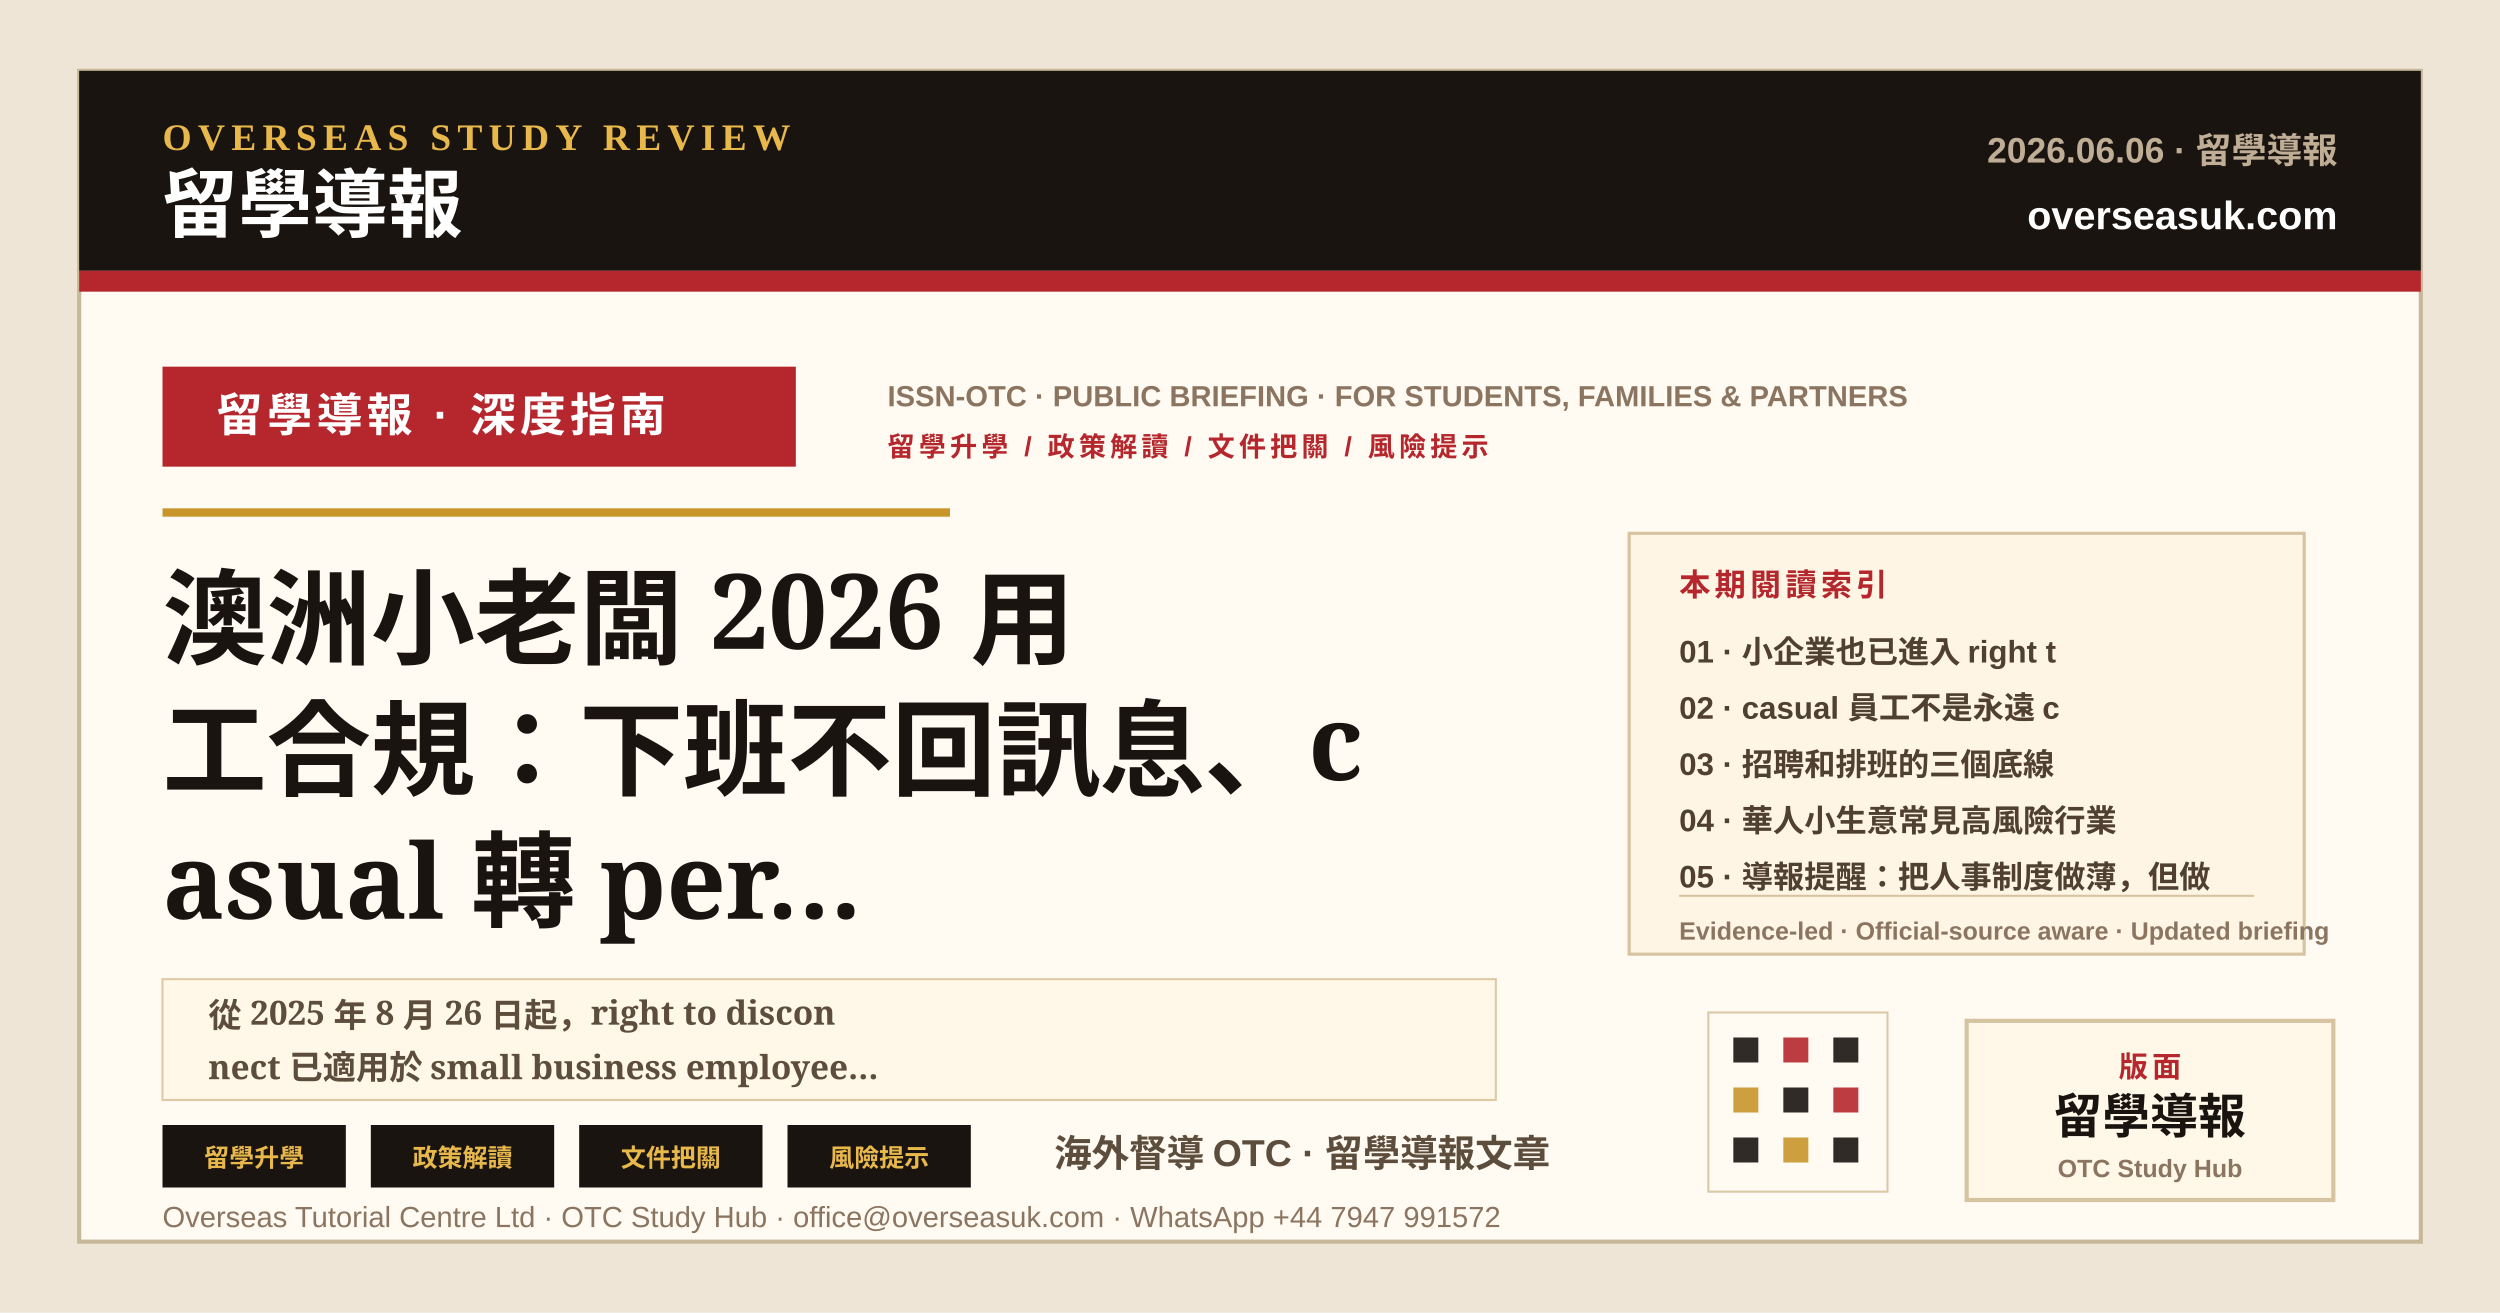
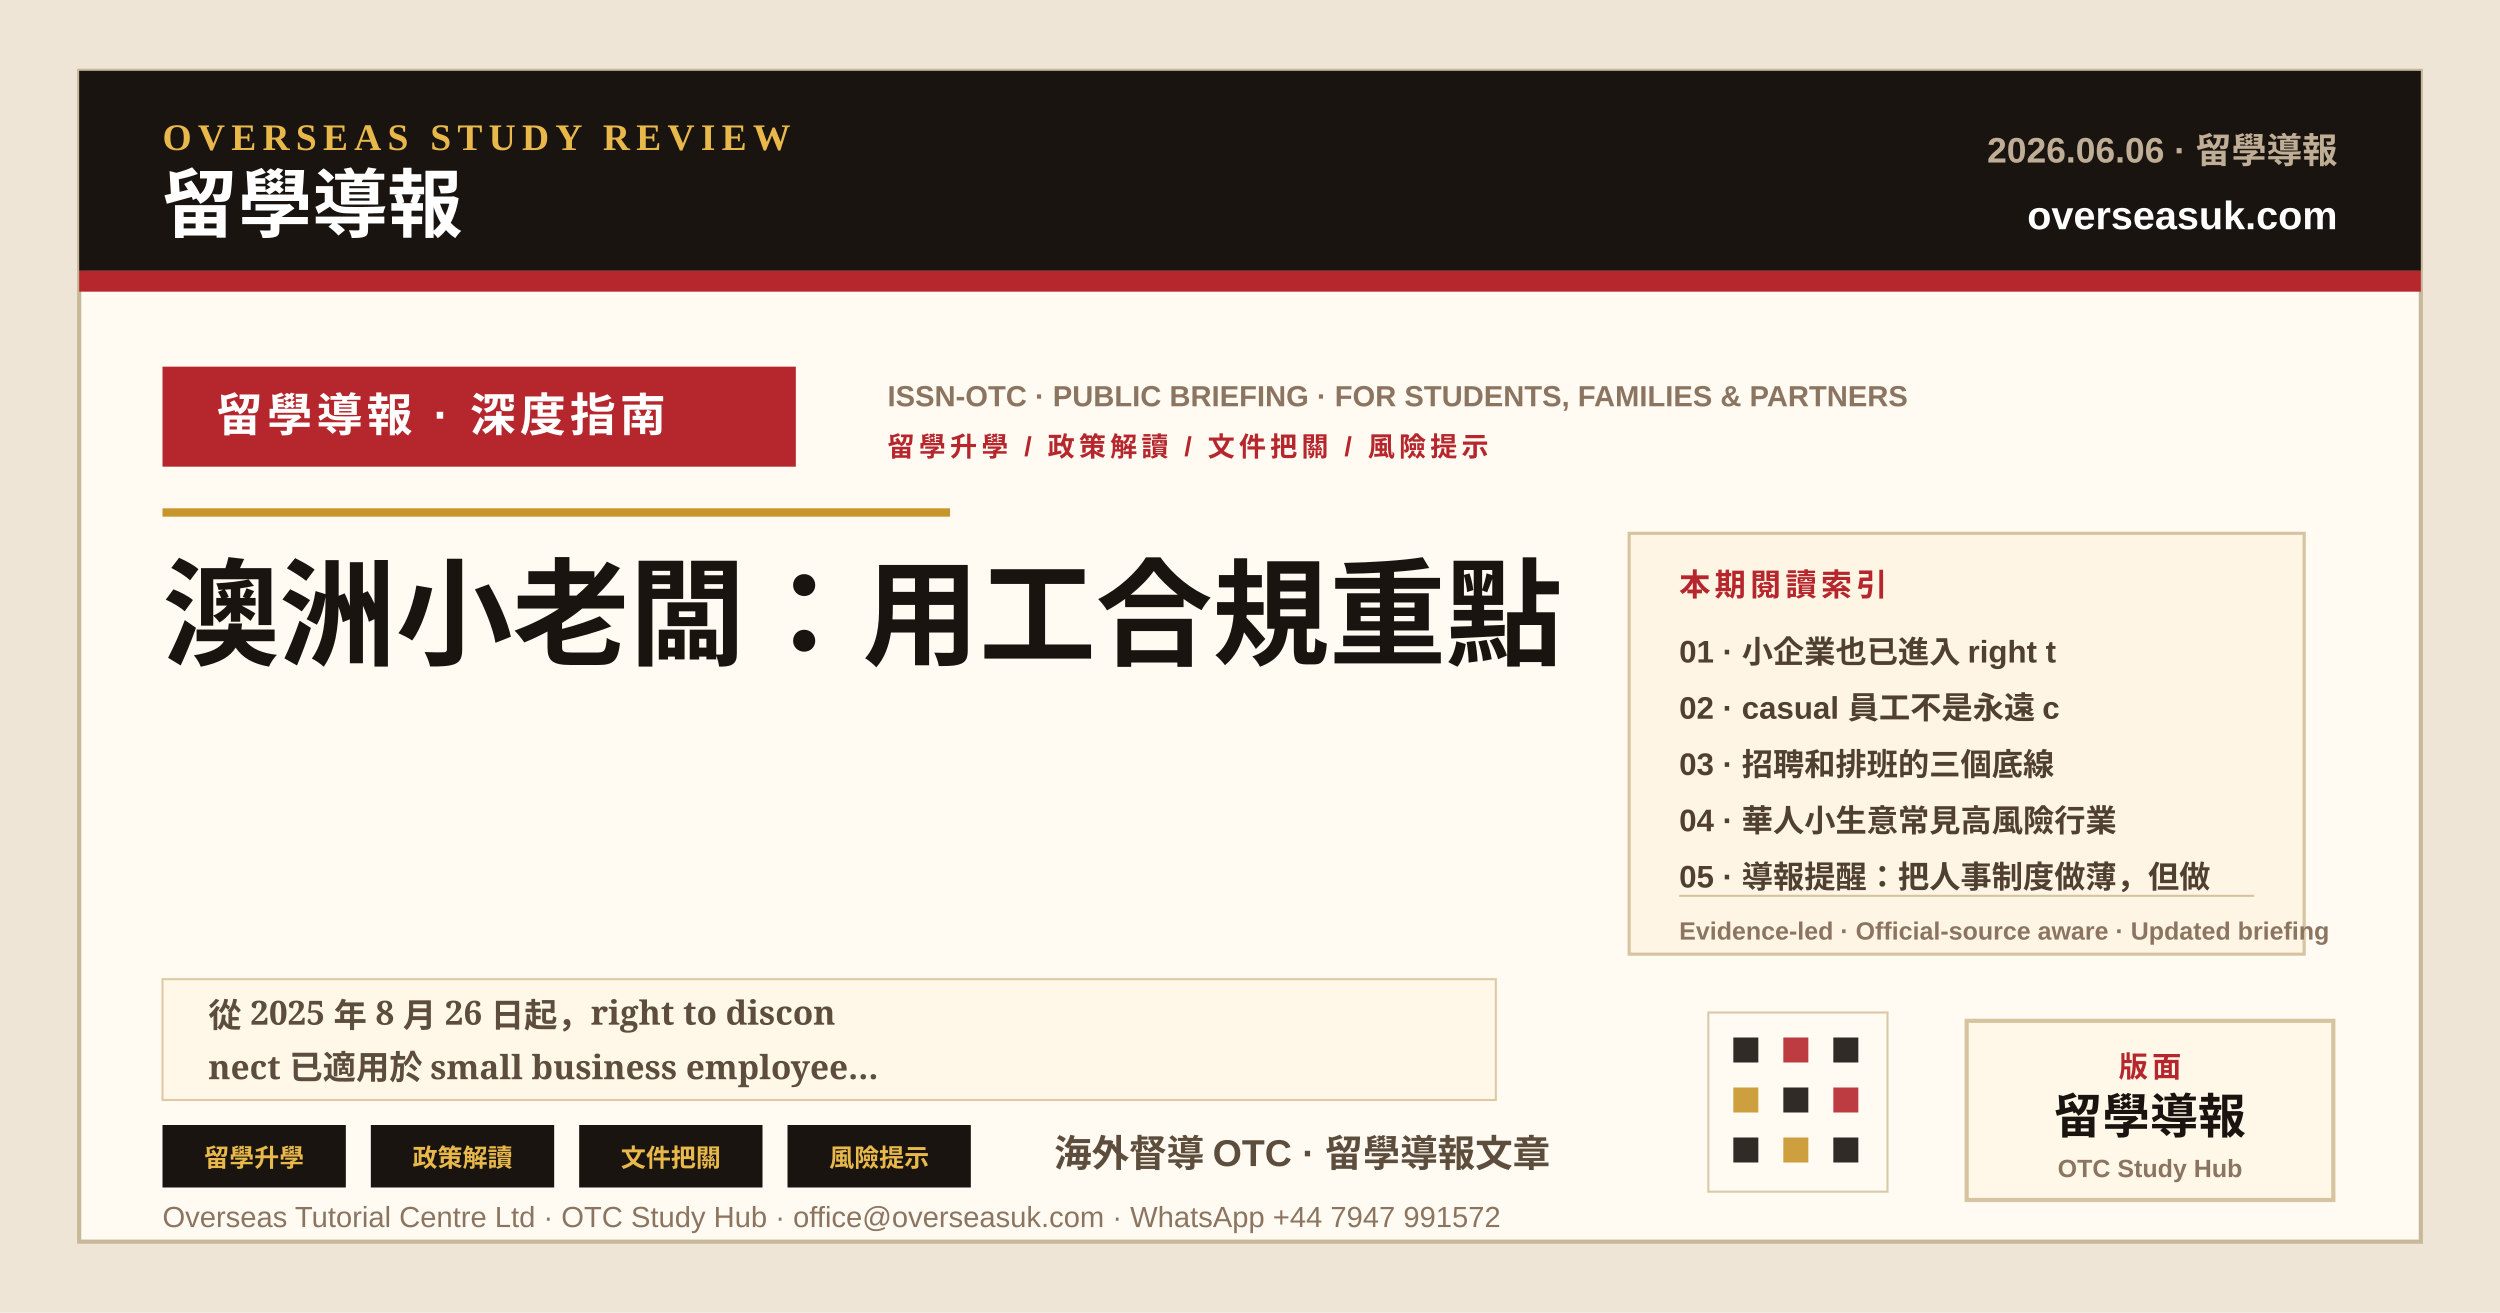
<svg xmlns="http://www.w3.org/2000/svg" width="1200" height="630" viewBox="0 0 1200 630">
  <rect width="1200" height="630" fill="#efe5d6" />
  <rect x="38" y="34" width="1124" height="562" fill="#fffaf2" stroke="#c8b89a" stroke-width="2" />
  <rect x="38" y="34" width="1124" height="96" fill="#1a1410" />
  <rect x="38" y="130" width="1124" height="10" fill="#b5272d" />
  <text x="78" y="72" fill="#e8b84b" font-family="Georgia, 'Times New Roman', serif" font-size="18" font-weight="700" letter-spacing="3">OVERSEAS STUDY REVIEW</text>
  <text x="78" y="111" fill="#ffffff" font-family="'Noto Serif TC', 'Songti TC', Georgia, serif" font-size="36" font-weight="900">留學導報</text>
  <text x="1122" y="78" text-anchor="end" fill="#bfae95" font-family="'Noto Sans TC', Arial, sans-serif" font-size="17" font-weight="700">2026.06.06 · 留學導報</text>
  <text x="1122" y="110" text-anchor="end" fill="#ffffff" font-family="'Noto Sans TC', Arial, sans-serif" font-size="19" font-weight="800">overseasuk.com</text>
  <rect x="78" y="176" width="304" height="48" fill="#b5272d" />
  <text x="104" y="207" fill="#ffffff" font-family="'Noto Sans TC', Arial, sans-serif" font-size="22" font-weight="900" letter-spacing="2">留學導報 · 深度指南</text>
  <text x="426" y="195" fill="#8b7560" font-family="'Noto Sans TC', Arial, sans-serif" font-size="14" font-weight="800">ISSN-OTC · PUBLIC BRIEFING · FOR STUDENTS, FAMILIES &amp; PARTNERS</text>
  <text x="426" y="219" fill="#b5272d" font-family="'Noto Sans TC', Arial, sans-serif" font-size="13" font-weight="900" letter-spacing="2">留學升學  /  政策解讀  /  文件把關  /  風險提示</text>
  <line x1="78" y1="246" x2="456" y2="246" stroke="#c8952a" stroke-width="4" />
-   <text x="78" y="315" fill="#1a1410" font-family="'Noto Serif TC', 'Songti TC', Georgia, serif" font-size="50" font-weight="900">澳洲小老闆 2026 用</text>
-   <text x="78" y="378" fill="#1a1410" font-family="'Noto Serif TC', 'Songti TC', Georgia, serif" font-size="50" font-weight="900">工合規：下班不回訊息、c</text>
-   <text x="78" y="441" fill="#1a1410" font-family="'Noto Serif TC', 'Songti TC', Georgia, serif" font-size="50" font-weight="900">asual 轉 per…</text>
+   <text x="78" y="315" fill="#1a1410" font-family="'Noto Serif TC', 'Songti TC', Georgia, serif" font-size="56" font-weight="900">澳洲小老闆：用工合規重點</text>
  <rect x="782" y="256" width="324" height="202" fill="#fff5e5" stroke="#d6c39f" stroke-width="1.5" />
  <text x="806" y="286" fill="#b5272d" font-family="'Noto Sans TC', Arial, sans-serif" font-size="15" font-weight="900" letter-spacing="2">本期閱讀索引</text>
  <text x="806" y="318" fill="#4f4032" font-family="'Noto Sans TC', Arial, sans-serif" font-size="15" font-weight="800">01 · 小企業也已進入 right t</text>
  <text x="806" y="345" fill="#4f4032" font-family="'Noto Sans TC', Arial, sans-serif" font-size="15" font-weight="800">02 · casual 員工不是永遠 c</text>
  <text x="806" y="372" fill="#4f4032" font-family="'Noto Sans TC', Arial, sans-serif" font-size="15" font-weight="800">03 · 招聘和排班的三個底線</text>
  <text x="806" y="399" fill="#4f4032" font-family="'Noto Sans TC', Arial, sans-serif" font-size="15" font-weight="800">04 · 華人小生意常見高風險行業</text>
  <text x="806" y="426" fill="#4f4032" font-family="'Noto Sans TC', Arial, sans-serif" font-size="15" font-weight="800">05 · 導報提醒：把人事制度做薄，但做</text>
  <line x1="806" y1="430" x2="1082" y2="430" stroke="#d6c39f" stroke-width="1" />
  <text x="806" y="451" fill="#8b7560" font-family="'Noto Sans TC', Arial, sans-serif" font-size="12" font-weight="700">Evidence-led · Official-source aware · Updated briefing</text>
  <rect x="78" y="470" width="640" height="58" fill="#fff7e8" stroke="#dec9a4" stroke-width="1" />
  <text x="100" y="493" fill="#5d4d3c" font-family="'Noto Serif TC', 'Songti TC', Georgia, serif" font-size="16" font-weight="600">從 2025 年 8 月 26 日起，right to discon</text>
  <text x="100" y="518" fill="#5d4d3c" font-family="'Noto Serif TC', 'Songti TC', Georgia, serif" font-size="16" font-weight="600">nect 已適用於 small business employee…</text>
  <rect x="78" y="540" width="88" height="30" fill="#1a1410" />
  <text x="122" y="560" text-anchor="middle" fill="#e8b84b" font-family="'Noto Sans TC', Arial, sans-serif" font-size="12" font-weight="900">留學升學</text>
  <rect x="178" y="540" width="88" height="30" fill="#1a1410" />
  <text x="222" y="560" text-anchor="middle" fill="#e8b84b" font-family="'Noto Sans TC', Arial, sans-serif" font-size="12" font-weight="900">政策解讀</text>
  <rect x="278" y="540" width="88" height="30" fill="#1a1410" />
  <text x="322" y="560" text-anchor="middle" fill="#e8b84b" font-family="'Noto Sans TC', Arial, sans-serif" font-size="12" font-weight="900">文件把關</text>
  <rect x="378" y="540" width="88" height="30" fill="#1a1410" />
  <text x="422" y="560" text-anchor="middle" fill="#e8b84b" font-family="'Noto Sans TC', Arial, sans-serif" font-size="12" font-weight="900">風險提示</text>
  <text x="506" y="560" fill="#5d4d3c" font-family="'Noto Sans TC', Arial, sans-serif" font-size="18" font-weight="900">海外督導 OTC · 留學導報文章</text>
  <text x="78" y="589" fill="#8b7560" font-family="'Noto Sans TC', Arial, sans-serif" font-size="14">Overseas Tutorial Centre Ltd · OTC Study Hub · office@overseasuk.com · WhatsApp +44 7947 991572</text>
  <g opacity="0.9">
    <rect x="820" y="486" width="86" height="86" fill="#fffaf2" stroke="#d6c39f" stroke-width="1" />
    <rect x="832" y="498" width="12" height="12" fill="#1a1410" />
    <rect x="856" y="498" width="12" height="12" fill="#b5272d" />
    <rect x="880" y="498" width="12" height="12" fill="#1a1410" />
    <rect x="832" y="522" width="12" height="12" fill="#c8952a" />
    <rect x="856" y="522" width="12" height="12" fill="#1a1410" />
    <rect x="880" y="522" width="12" height="12" fill="#b5272d" />
    <rect x="832" y="546" width="12" height="12" fill="#1a1410" />
    <rect x="856" y="546" width="12" height="12" fill="#c8952a" />
    <rect x="880" y="546" width="12" height="12" fill="#1a1410" />
  </g>
  <rect x="944" y="490" width="176" height="86" fill="#fff7e8" stroke="#d6c39f" stroke-width="2" />
  <text x="1032" y="517" text-anchor="middle" fill="#b5272d" font-family="'Noto Sans TC', Arial, sans-serif" font-size="14" font-weight="900" letter-spacing="2">版面</text>
  <text x="1032" y="544" text-anchor="middle" fill="#1a1410" font-family="'Noto Serif TC', 'Songti TC', Georgia, serif" font-size="23" font-weight="900">留學導報</text>
  <text x="1032" y="565" text-anchor="middle" fill="#8b7560" font-family="'Noto Sans TC', Arial, sans-serif" font-size="12" font-weight="800">OTC Study Hub</text>
</svg>
